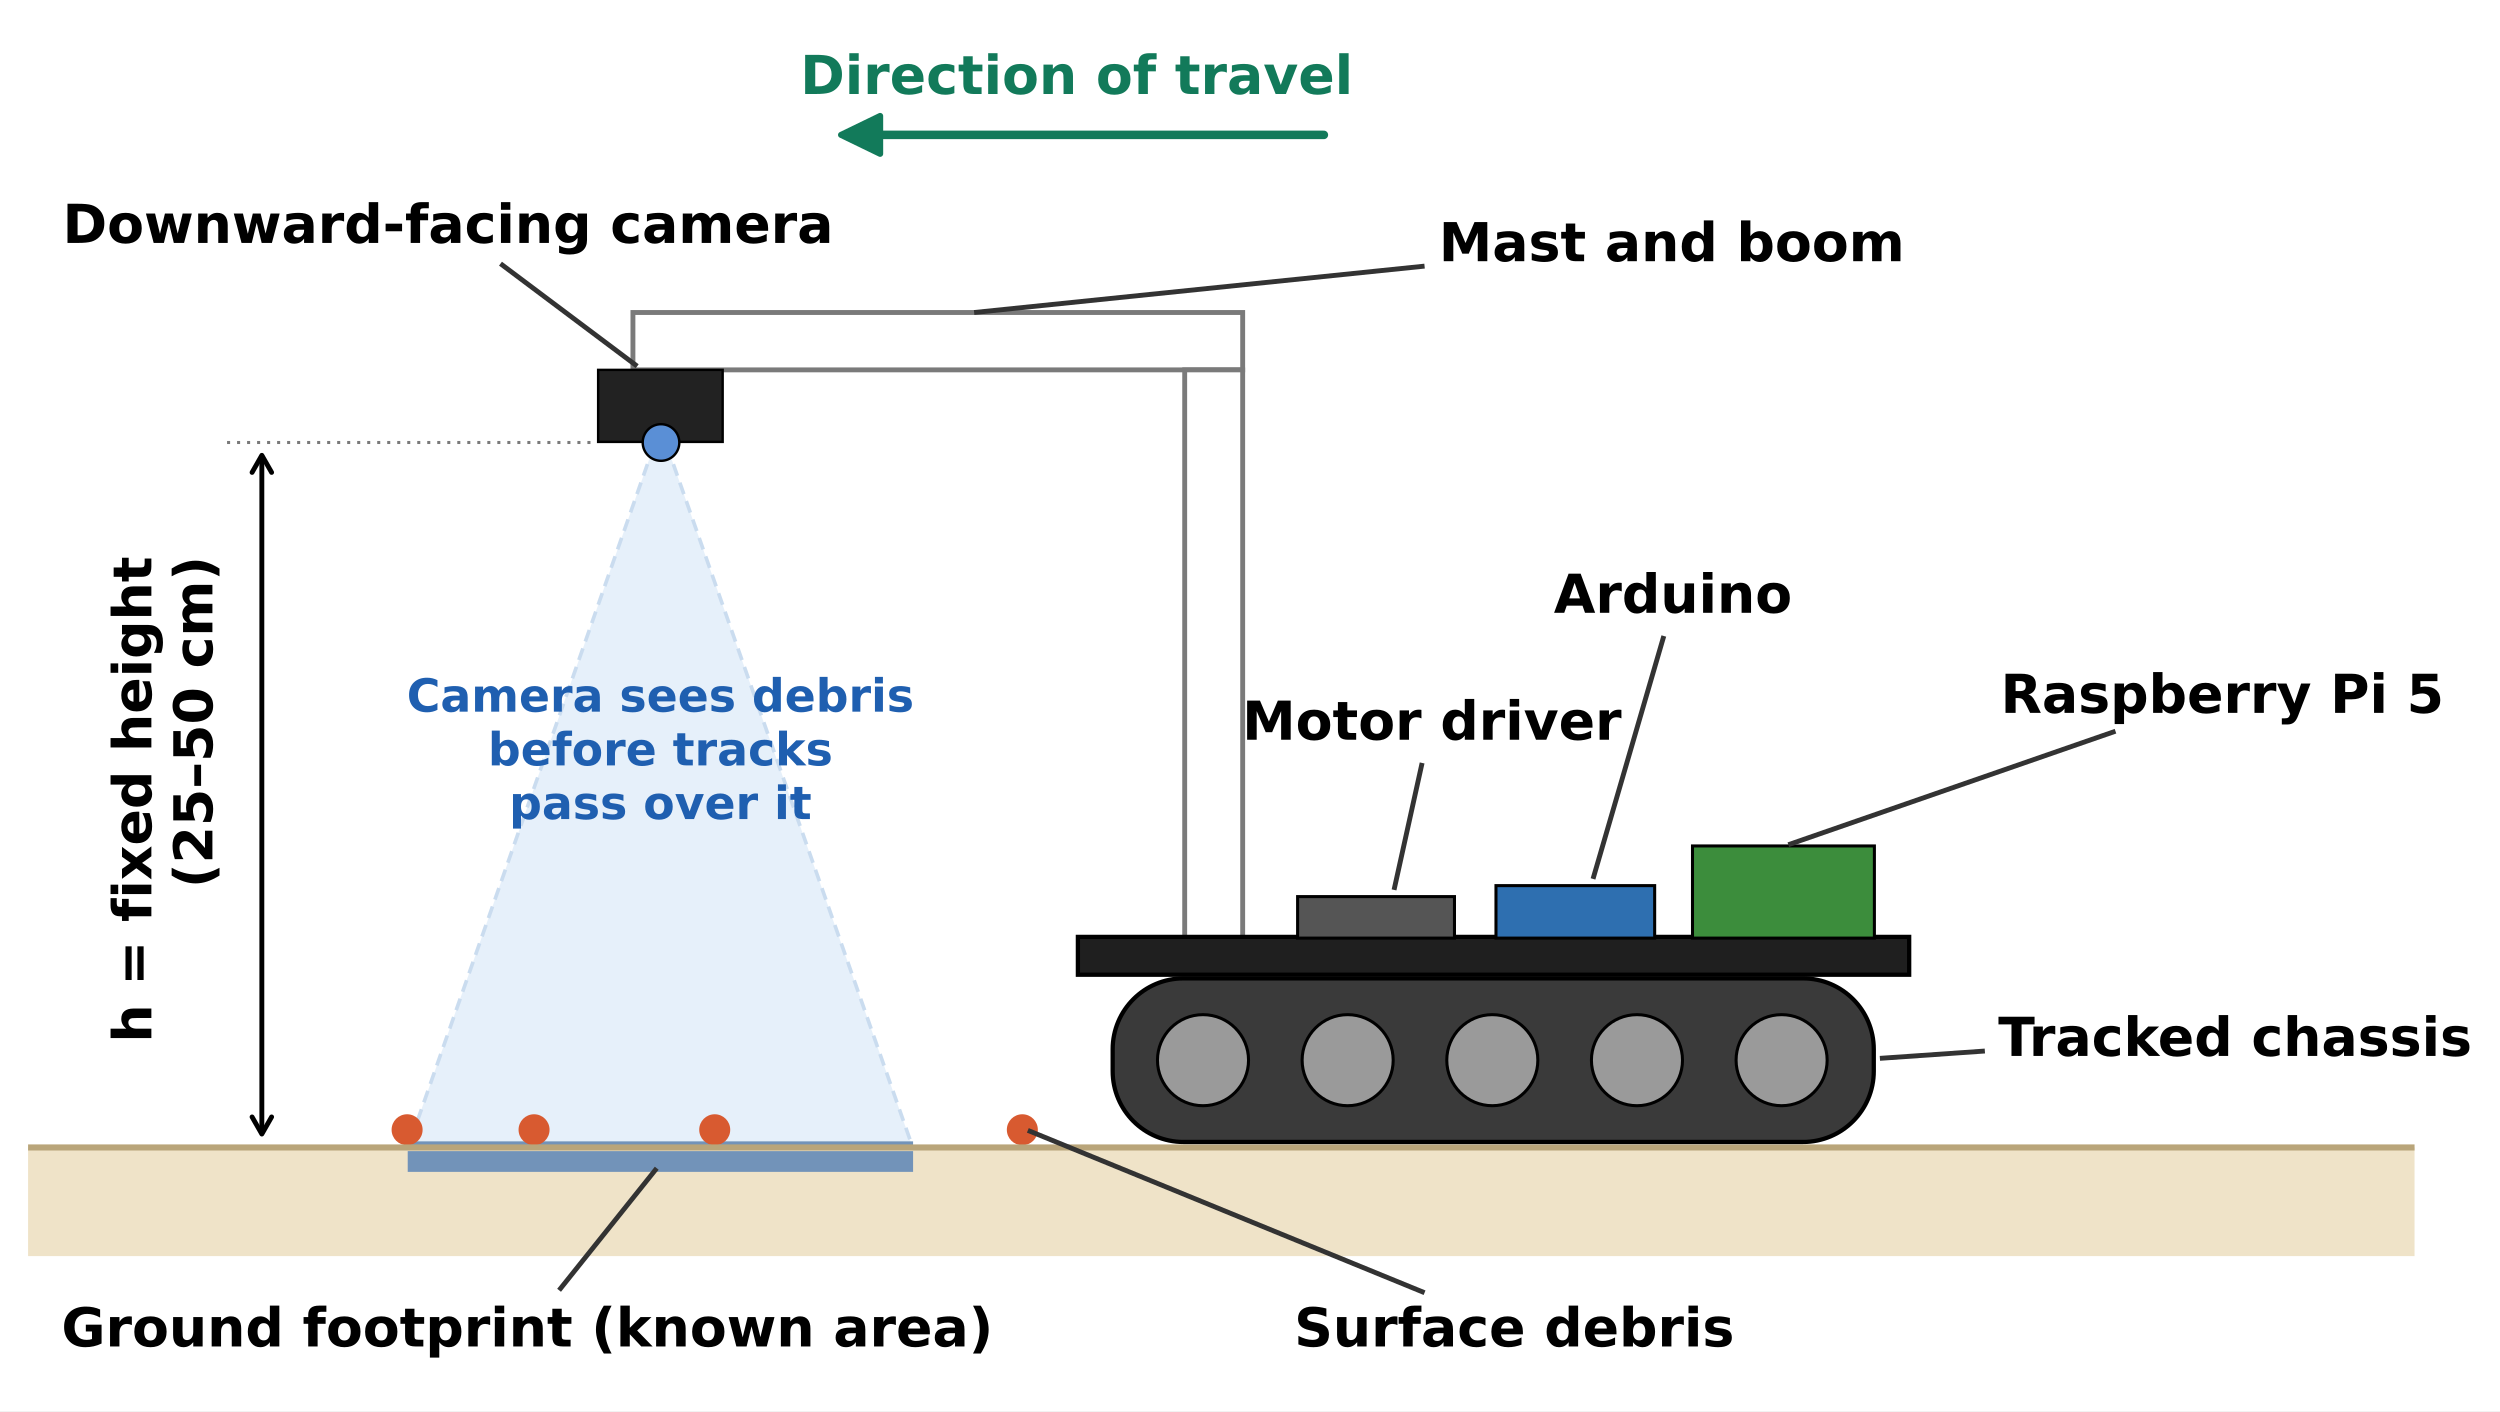
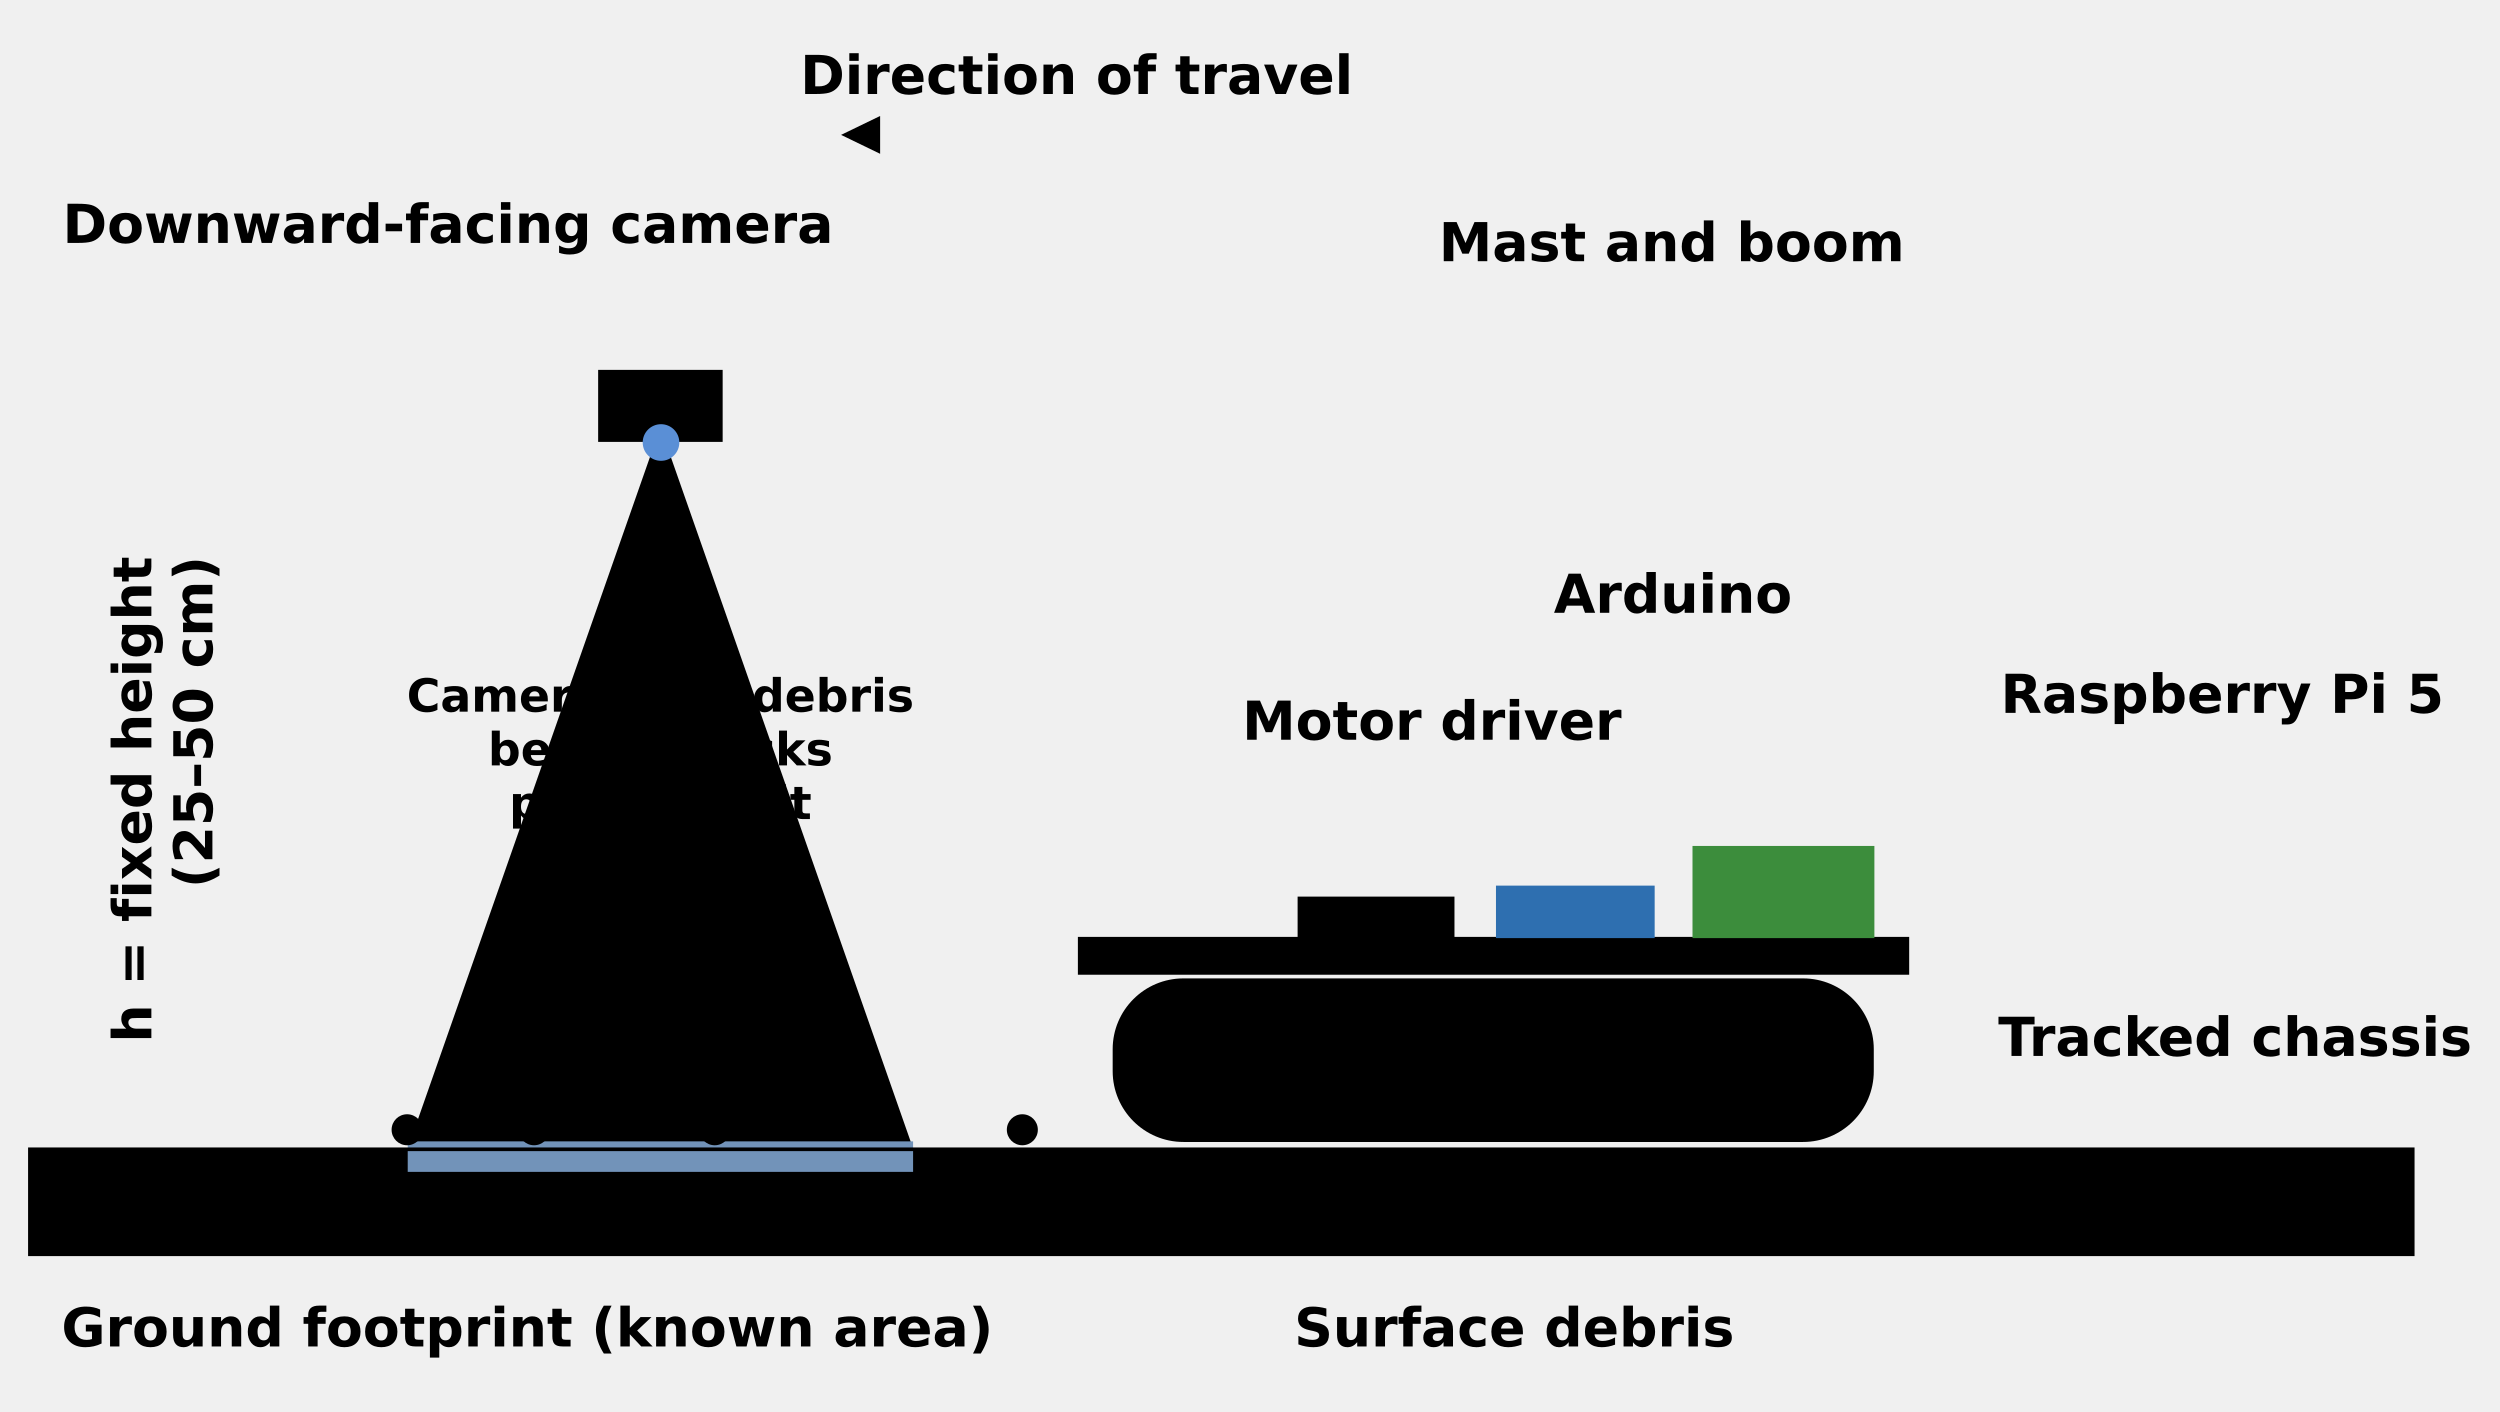
- <svg xmlns="http://www.w3.org/2000/svg" viewBox="0 0 2048 1156" font-family="'DejaVu Sans', Verdana, 'Bitstream Vera Sans', sans-serif" font-size="44" font-weight="bold" text-anchor="middle" fill="#000">
-   <rect width="2048" height="1156" fill="#fff">
- </rect>
-   <path d="M541 350L335 938H747Z" fill="#e6f0fa" stroke="#cadcef" stroke-width="3" stroke-dasharray="10 6">
+ <svg xmlns="http://www.w3.org/2000/svg" viewBox="0 0 2048 1156" font-family="'DejaVu Sans', Verdana, 'Bitstream Vera Sans', sans-serif" font-size="44" font-weight="bold" text-anchor="middle" class="dg-f-ink">
+   <path d="M541 350L335 938H747Z" stroke-width="3" stroke-dasharray="10 6" class="dg-f-cone-f dg-s-cone-s">
</path>
  <rect x="334" y="935" width="414" height="25" fill="#7293b9">
</rect>
-   <circle cx="333.5" cy="925.5" r="12.7" fill="#d85a30">
+   <circle cx="333.5" cy="925.5" r="12.7" class="dg-f-coral-s">
</circle>
-   <circle cx="437.5" cy="925.5" r="12.7" fill="#d85a30">
+   <circle cx="437.5" cy="925.5" r="12.7" class="dg-f-coral-s">
</circle>
-   <circle cx="585.5" cy="925.5" r="12.7" fill="#d85a30">
+   <circle cx="585.5" cy="925.5" r="12.7" class="dg-f-coral-s">
</circle>
-   <circle cx="837.5" cy="925.5" r="12.7" fill="#d85a30">
+   <circle cx="837.5" cy="925.5" r="12.7" class="dg-f-coral-s">
</circle>
-   <rect x="23" y="940" width="1955" height="89" fill="#efe3c8">
+   <rect x="23" y="940" width="1955" height="89" class="dg-f-sand">
</rect>
-   <path d="M23 940H1978" stroke="#b9a57a" stroke-width="5">
+   <path d="M23 940H1978" stroke-width="5" class="dg-s-sand-line">
</path>
  <rect x="334" y="943" width="414" height="17" fill="#7293b9">
</rect>
-   <g fill="#fff" stroke="#7a7a7a" stroke-width="4">
+   <g fill="none" stroke-width="4" class="dg-s-gray-line">
    <rect x="518.5" y="256" width="499.5" height="47">
</rect>
    <rect x="970.5" y="303" width="47.5" height="466">
</rect>
  </g>
-   <rect x="490" y="303" width="102" height="59" fill="#222" stroke="#000" stroke-width="2">
+   <rect x="490" y="303" width="102" height="59" stroke-width="2" class="dg-f-cam-body dg-s-hw-s">
</rect>
-   <circle cx="541.5" cy="362.5" r="15" fill="#5a8fd6" stroke="#000" stroke-width="2">
+   <circle cx="541.5" cy="362.5" r="15" fill="#5a8fd6" stroke-width="2" class="dg-s-hw-s">
</circle>
-   <rect x="911.5" y="801.5" width="623.5" height="134" rx="58" fill="#3a3a3a" stroke="#000" stroke-width="3.5">
+   <rect x="911.5" y="801.5" width="623.5" height="134" rx="58" stroke-width="3.5" class="dg-f-track dg-s-hw-s">
</rect>
-   <circle cx="985.5" cy="868.5" r="37.3" fill="#9a9a9a" stroke="#000" stroke-width="2.5">
+   <circle cx="985.5" cy="868.5" r="37.3" stroke-width="2.5" class="dg-f-wheel dg-s-hw-s">
</circle>
-   <circle cx="1104" cy="868.5" r="37.3" fill="#9a9a9a" stroke="#000" stroke-width="2.5">
+   <circle cx="1104" cy="868.5" r="37.3" stroke-width="2.5" class="dg-f-wheel dg-s-hw-s">
</circle>
-   <circle cx="1222.5" cy="868.5" r="37.3" fill="#9a9a9a" stroke="#000" stroke-width="2.5">
+   <circle cx="1222.5" cy="868.5" r="37.3" stroke-width="2.5" class="dg-f-wheel dg-s-hw-s">
</circle>
-   <circle cx="1341" cy="868.5" r="37.3" fill="#9a9a9a" stroke="#000" stroke-width="2.5">
+   <circle cx="1341" cy="868.5" r="37.3" stroke-width="2.5" class="dg-f-wheel dg-s-hw-s">
</circle>
-   <circle cx="1459.5" cy="868.5" r="37.3" fill="#9a9a9a" stroke="#000" stroke-width="2.5">
+   <circle cx="1459.5" cy="868.5" r="37.3" stroke-width="2.5" class="dg-f-wheel dg-s-hw-s">
</circle>
-   <rect x="883" y="767.5" width="681" height="31" fill="#1f1f1f" stroke="#000" stroke-width="3.5">
+   <rect x="883" y="767.5" width="681" height="31" stroke-width="3.5" class="dg-f-deck dg-s-hw-s">
</rect>
-   <g stroke="#000" stroke-width="2.5">
-     <rect x="1063" y="734.5" width="128.5" height="34" fill="#555">
+   <g stroke-width="2.5" class="dg-s-hw-s">
+     <rect x="1063" y="734.5" width="128.5" height="34" class="dg-f-mdriver">
</rect>
    <rect x="1225.5" y="725.5" width="130" height="43" fill="#2e6fb0">
</rect>
    <rect x="1386.5" y="693" width="149" height="75.5" fill="#3c8d3c">
</rect>
  </g>
-   <path d="M186 362.5H487" stroke="#7a7a7a" stroke-width="2.5" stroke-dasharray="2.5 5.7">
+   <path d="M186 362.5H487" stroke-width="2.5" stroke-dasharray="2.5 5.7" class="dg-s-gray-line">
</path>
-   <g fill="none" stroke="#000" stroke-width="4" stroke-linecap="round" stroke-linejoin="round">
+   <g fill="none" stroke-width="4" stroke-linecap="round" stroke-linejoin="round" class="dg-s-ink">
    <path d="M214.5 374V928">
</path>
    <path d="M206.5 387L214.5 373L222.5 387">
</path>
    <path d="M206.5 915L214.5 929L222.5 915">
</path>
  </g>
-   <path d="M1084.5 110.5H715" stroke="#127a5a" stroke-width="7" stroke-linecap="round">
+   <path d="M1084.5 110.5H715" stroke-width="7" stroke-linecap="round" class="dg-s-travel">
</path>
-   <path d="M721 95L689 110.5L721 126Z" fill="#127a5a" stroke="#127a5a" stroke-width="5" stroke-linejoin="round">
+   <path d="M721 95L689 110.5L721 126Z" stroke-width="5" stroke-linejoin="round" class="dg-f-travel dg-s-travel">
</path>
-   <g stroke="#333" stroke-width="4">
+   <g stroke-width="4" class="dg-s-leader">
    <path d="M410 216L522 300">
</path>
    <path d="M1167 218L798 256">
</path>
    <path d="M1363 521L1305 720">
</path>
    <path d="M1733 599L1465 692">
</path>
    <path d="M1165 625L1142 729">
</path>
    <path d="M1626 861L1540 867">
</path>
    <path d="M538 957L458 1057">
</path>
    <path d="M842 926L1167 1059">
</path>
  </g>
  <text x="367" y="199" textLength="631.5" lengthAdjust="spacingAndGlyphs">Downward-facing camera</text>
  <text x="1369.5" y="214" textLength="381.6" lengthAdjust="spacingAndGlyphs">Mast and boom</text>
  <text x="1370.5" y="502" textLength="195.2" lengthAdjust="spacingAndGlyphs">Arduino</text>
  <text x="1173" y="606" textLength="310.8" lengthAdjust="spacingAndGlyphs">Motor driver</text>
  <text x="1820.5" y="584" textLength="363.3" lengthAdjust="spacingAndGlyphs">Raspberry Pi 5</text>
  <text x="1831" y="865" textLength="388.1" lengthAdjust="spacingAndGlyphs">Tracked chassis</text>
  <text x="432" y="1103" textLength="763.3" lengthAdjust="spacingAndGlyphs">Ground footprint (known area)</text>
  <text x="1240.5" y="1103" textLength="360.6" lengthAdjust="spacingAndGlyphs">Surface debris</text>
-   <text x="882" y="77" fill="#127a5a" textLength="453" lengthAdjust="spacingAndGlyphs">Direction of travel</text>
-   <g fill="#1f5fb0" font-size="37.5">
+   <text x="882" y="77" textLength="453" lengthAdjust="spacingAndGlyphs" class="dg-f-travel">Direction of travel</text>
+   <g font-size="37.5" class="dg-f-cone-text">
    <text x="541" y="583" textLength="415.4" lengthAdjust="spacingAndGlyphs">Camera sees debris</text>
    <text x="541" y="627" textLength="282.5" lengthAdjust="spacingAndGlyphs">before tracks</text>
    <text x="541" y="671" textLength="247.8" lengthAdjust="spacingAndGlyphs">pass over it</text>
  </g>
  <text x="-1" y="0" transform="translate(124 654) rotate(-90)" textLength="396.6" lengthAdjust="spacingAndGlyphs">h = fixed height</text>
  <text x="-1" y="0" transform="translate(174 590.5) rotate(-90)" textLength="272" lengthAdjust="spacingAndGlyphs">(25–50 cm)</text>
</svg>
